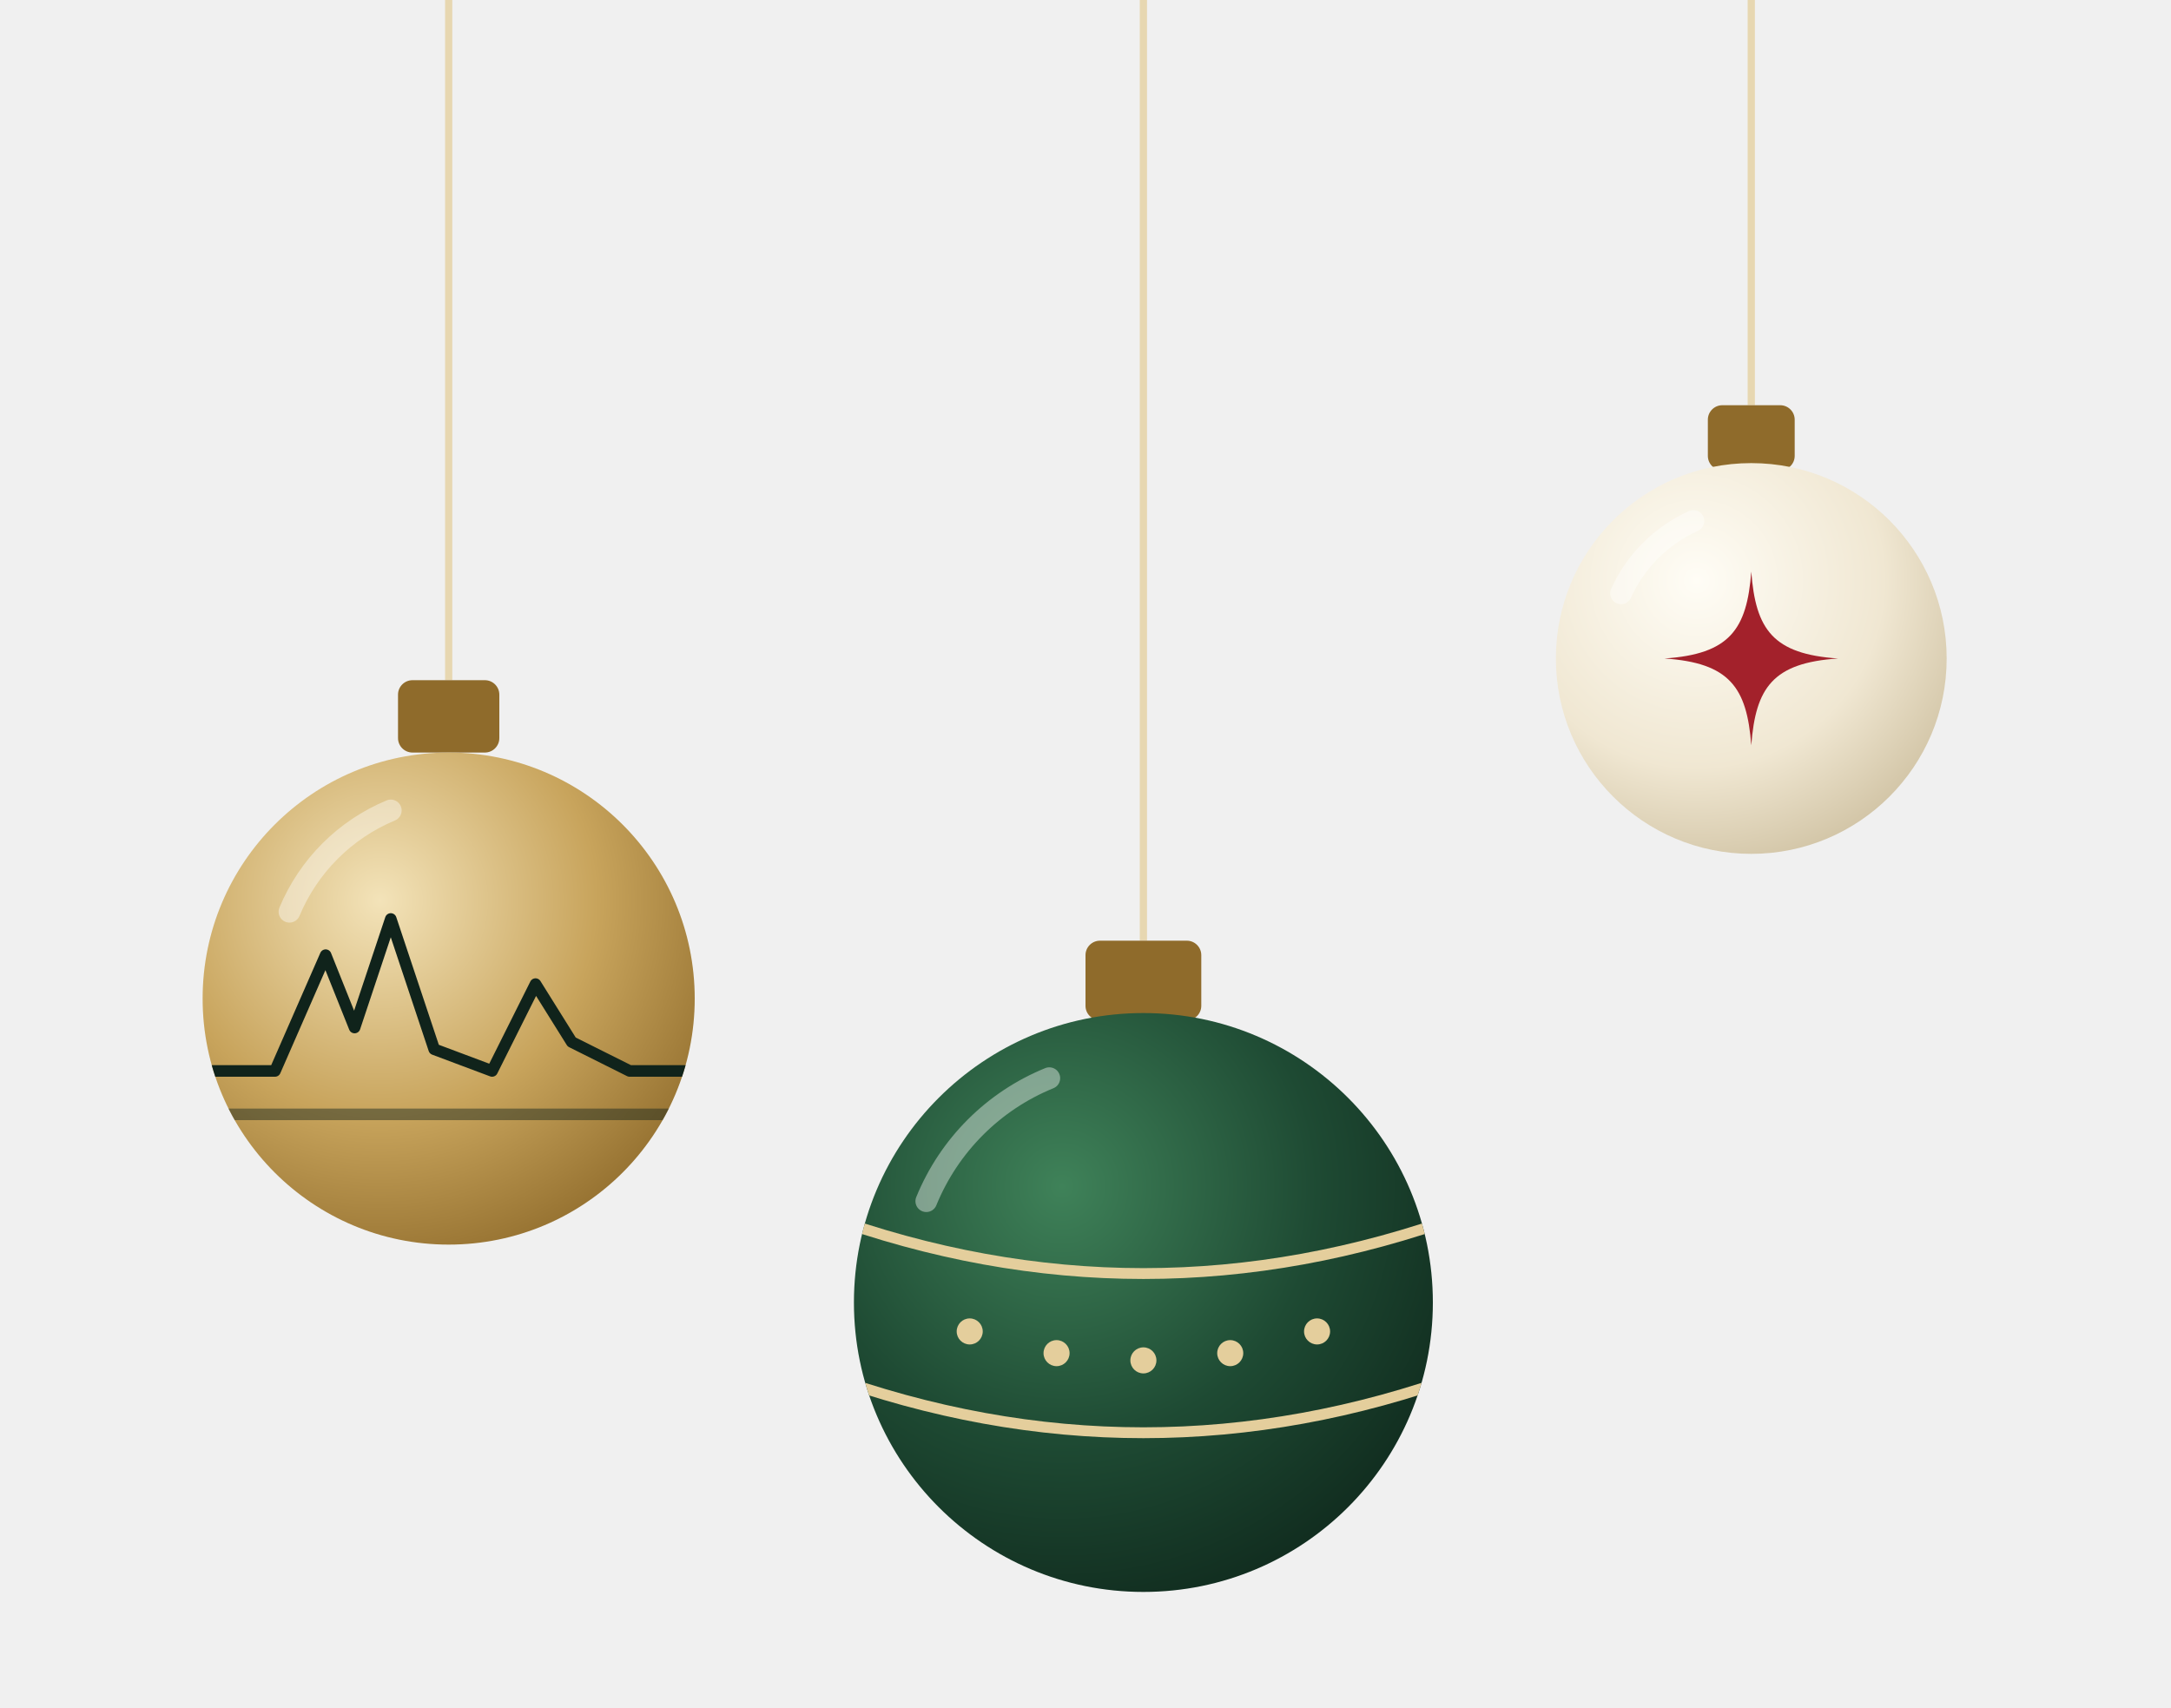
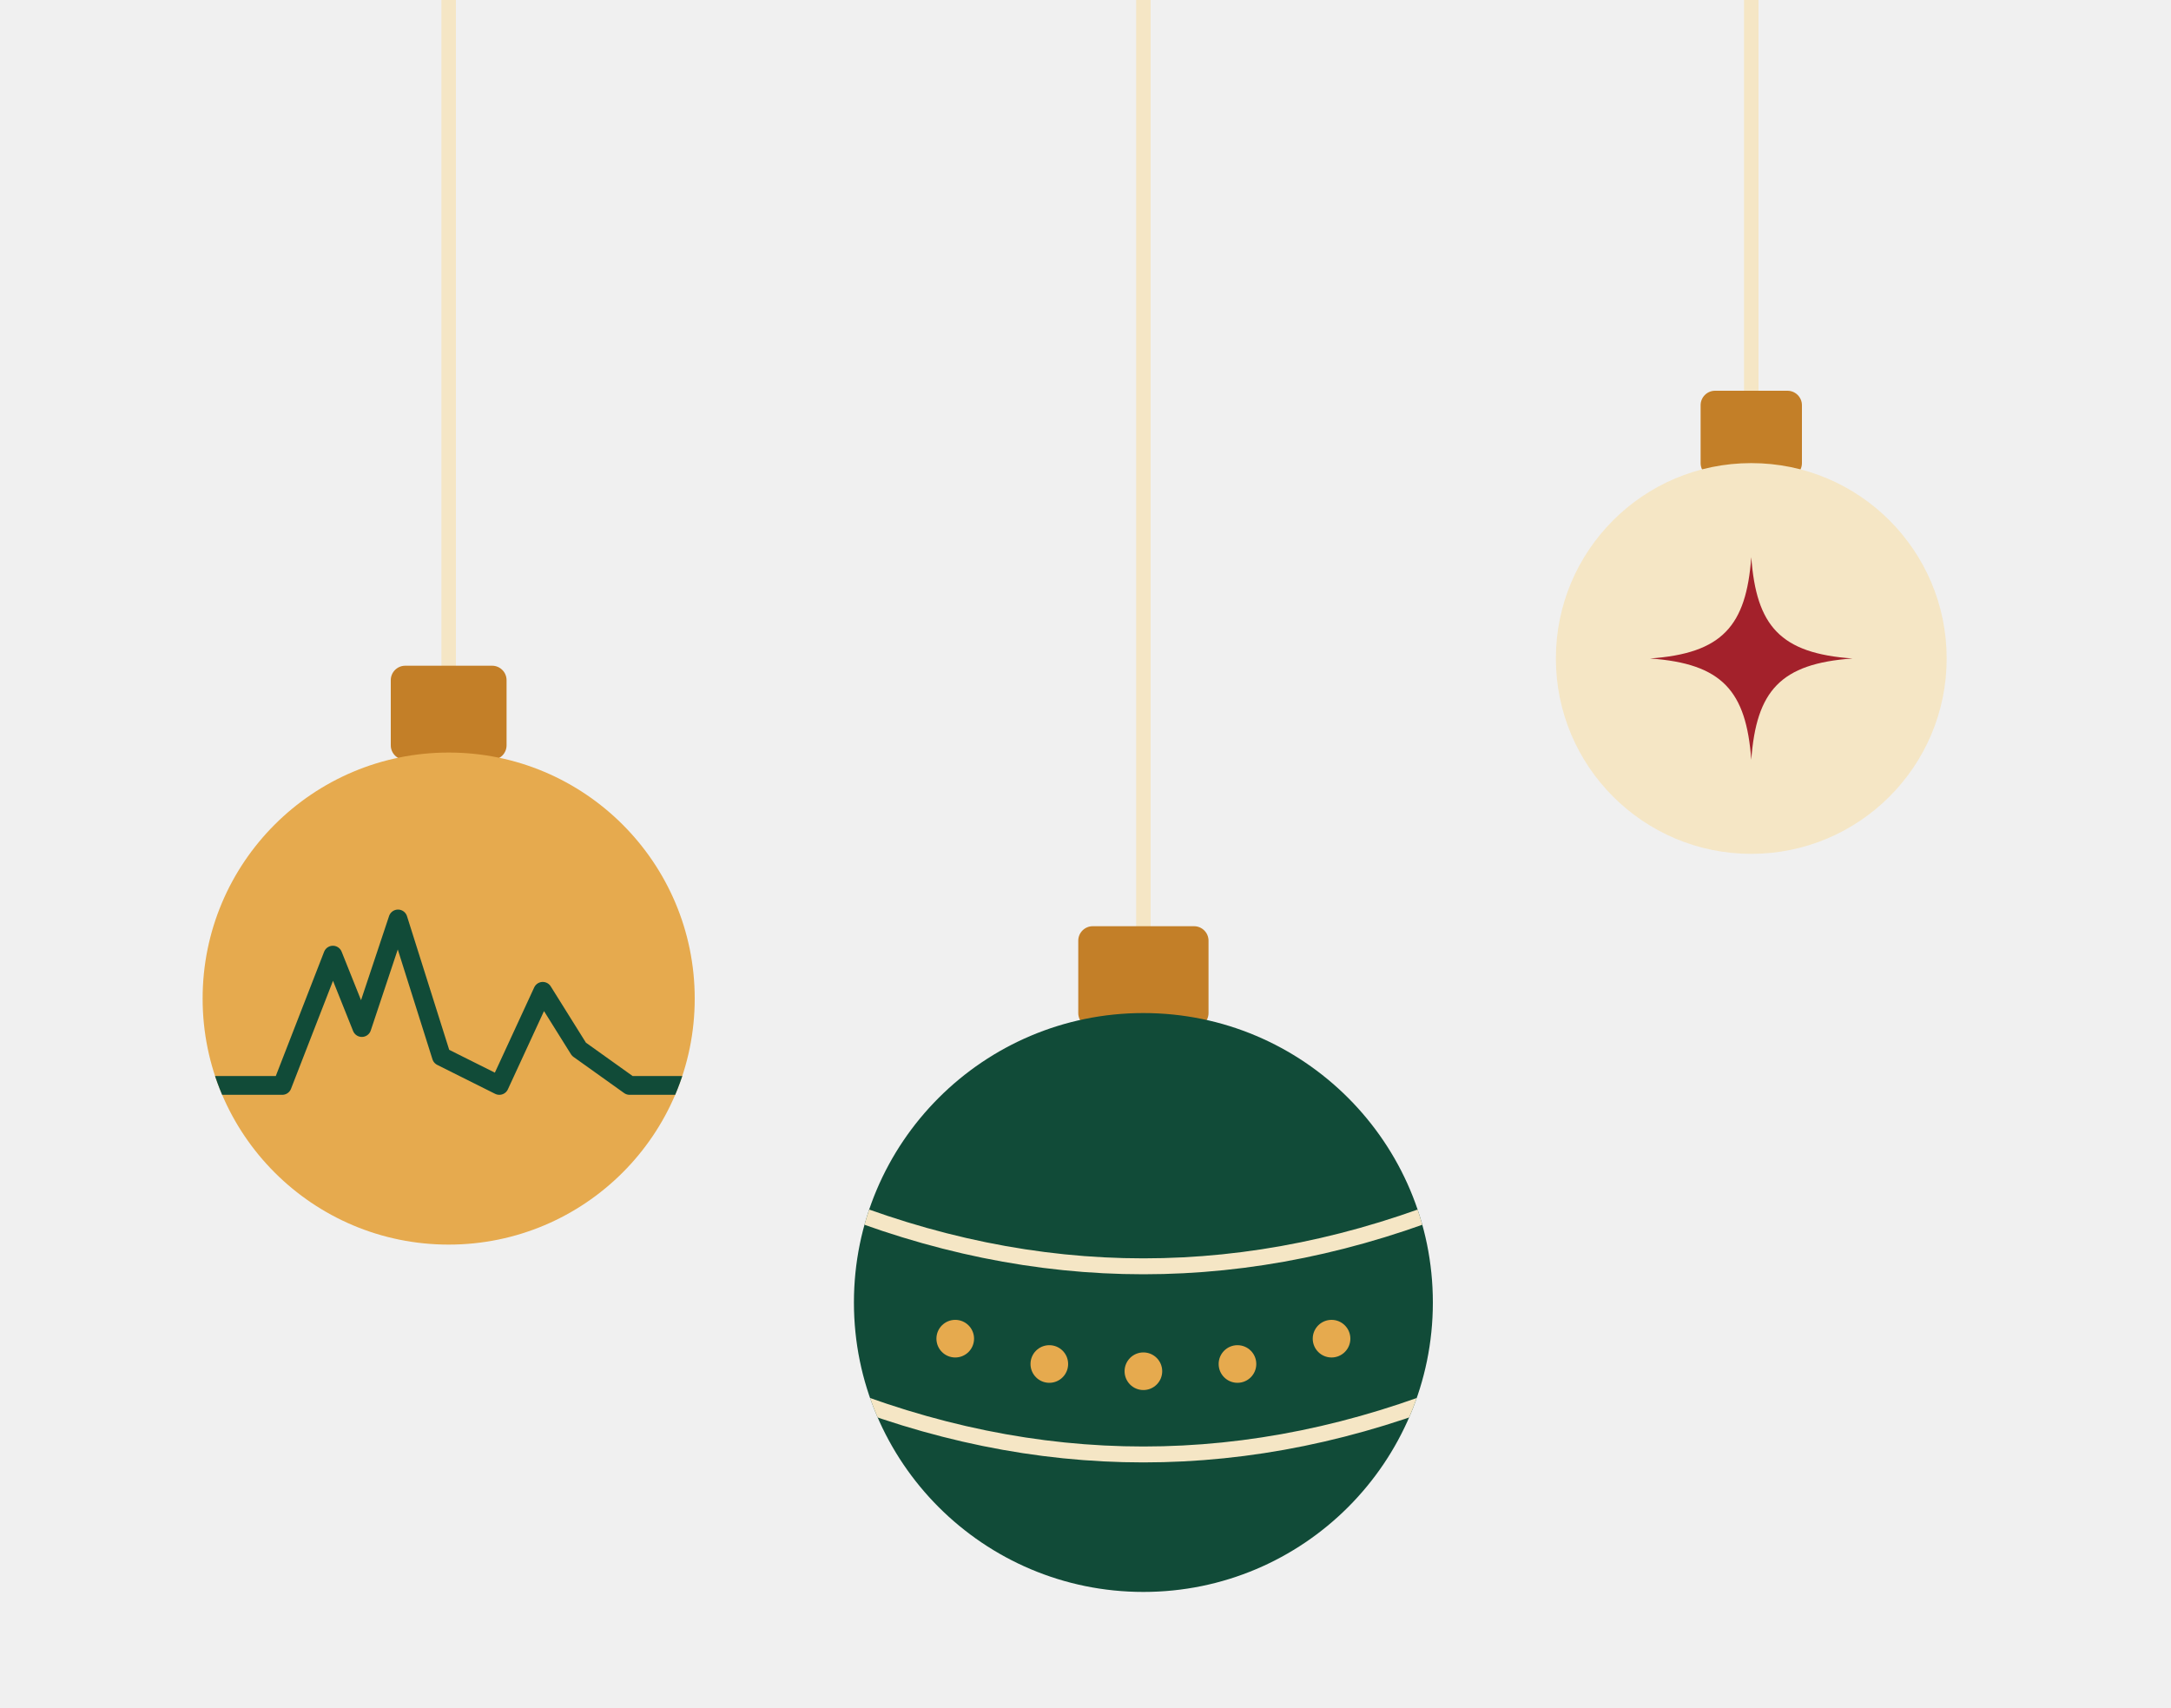
<svg xmlns="http://www.w3.org/2000/svg" viewBox="0 0 300 236" width="300" height="236">
  <defs>
-     <radialGradient id="gold" cx="0.36" cy="0.3" r="0.8">
-       <stop offset="0" stop-color="#F3E3B9" />
-       <stop offset="0.55" stop-color="#C8A45C" />
-       <stop offset="1" stop-color="#8F6B2B" />
-     </radialGradient>
-     <radialGradient id="green" cx="0.36" cy="0.3" r="0.8">
-       <stop offset="0" stop-color="#3F8259" />
-       <stop offset="0.55" stop-color="#1E4A33" />
-       <stop offset="1" stop-color="#0F281C" />
-     </radialGradient>
-     <radialGradient id="cream" cx="0.36" cy="0.3" r="0.8">
-       <stop offset="0" stop-color="#FFFDF6" />
-       <stop offset="0.6" stop-color="#F0E7D2" />
-       <stop offset="1" stop-color="#CDBF9F" />
-     </radialGradient>
-     <clipPath id="clip-gold">
+     <clipPath id="clip-amber">
      <circle cx="62" cy="138" r="34" />
    </clipPath>
    <clipPath id="clip-green">
      <circle cx="158" cy="180" r="40" />
    </clipPath>
  </defs>
-   <path d="M62 0V94M158 0V130M242 0V56" fill="none" stroke="#E4CE9C" stroke-opacity="0.75" />
-   <rect x="55" y="94" width="14" height="10" rx="2" fill="#8F6B2B" />
-   <circle cx="62" cy="138" r="34" fill="url(#gold)" />
-   <g clip-path="url(#clip-gold)" fill="none" stroke="#10231B" stroke-width="1.6" stroke-linejoin="round">
-     <path d="M26 148H38L45 132L49 142L54 127L60 145L68 148L74 136L79 144L87 148H98" />
-     <path d="M26 154H98" stroke-opacity="0.45" />
+   <path d="M62 0V94M158 0V130M242 0V56" fill="none" stroke="#F5E6C5" stroke-width="2" />
+   <rect x="54" y="92" width="16" height="13" rx="2" fill="#C37F28" />
+   <circle cx="62" cy="138" r="34" fill="#E6AA4E" />
+   <g clip-path="url(#clip-amber)" fill="none" stroke="#114B38" stroke-width="2.6" stroke-linejoin="round" stroke-linecap="round">
+     <path d="M24 150H39L46 132L50 142L55 127L61 146L69 150L75 137L80 145L87 150H100" />
  </g>
-   <rect x="150" y="130" width="16" height="11" rx="2" fill="#8F6B2B" />
-   <circle cx="158" cy="180" r="40" fill="url(#green)" />
-   <g clip-path="url(#clip-green)" fill="none" stroke="#E4CE9C" stroke-width="1.5">
-     <path d="M114 168Q158 184 202 168M114 190Q158 206 202 190" />
+   <rect x="149" y="128" width="18" height="14" rx="2" fill="#C37F28" />
+   <circle cx="158" cy="180" r="40" fill="#114B38" />
+   <g clip-path="url(#clip-green)" fill="none" stroke="#F5E6C5" stroke-width="2.2">
+     <path d="M114 166Q158 184 202 166M114 192Q158 210 202 192" />
  </g>
-   <g fill="#E4CE9C">
-     <circle cx="134" cy="184" r="1.8" />
-     <circle cx="146" cy="187" r="1.8" />
-     <circle cx="158" cy="188" r="1.8" />
-     <circle cx="170" cy="187" r="1.8" />
-     <circle cx="182" cy="184" r="1.8" />
+   <g fill="#E6AA4E">
+     <circle cx="132" cy="185" r="2.6" />
+     <circle cx="145" cy="188.5" r="2.6" />
+     <circle cx="158" cy="189.5" r="2.6" />
+     <circle cx="171" cy="188.5" r="2.6" />
+     <circle cx="184" cy="185" r="2.6" />
  </g>
-   <rect x="236" y="56" width="12" height="9" rx="2" fill="#8F6B2B" />
-   <circle cx="242" cy="91" r="27" fill="url(#cream)" />
-   <path d="M242 79C242.6 87 245 90.4 254 91C245 91.6 242.6 95 242 103C241.4 95 239 91.6 230 91C239 90.4 241.4 87 242 79Z" fill="#A3212B" />
-   <path d="M40 126A26 26 0 0 1 54 112M128 166A31 31 0 0 1 145 149M224 82A20 20 0 0 1 234 72" fill="none" stroke="#fff" stroke-width="3" stroke-linecap="round" stroke-opacity="0.4" />
+   <rect x="235" y="54" width="14" height="12" rx="2" fill="#C37F28" />
+   <circle cx="242" cy="91" r="27" fill="#F5E6C5" />
+   <path d="M242 77C242.7 86.5 246 90.3 256 91C246 91.7 242.7 95.5 242 105C241.3 95.5 238 91.7 228 91C238 90.3 241.3 86.5 242 77Z" fill="#A3212B" />
</svg>
